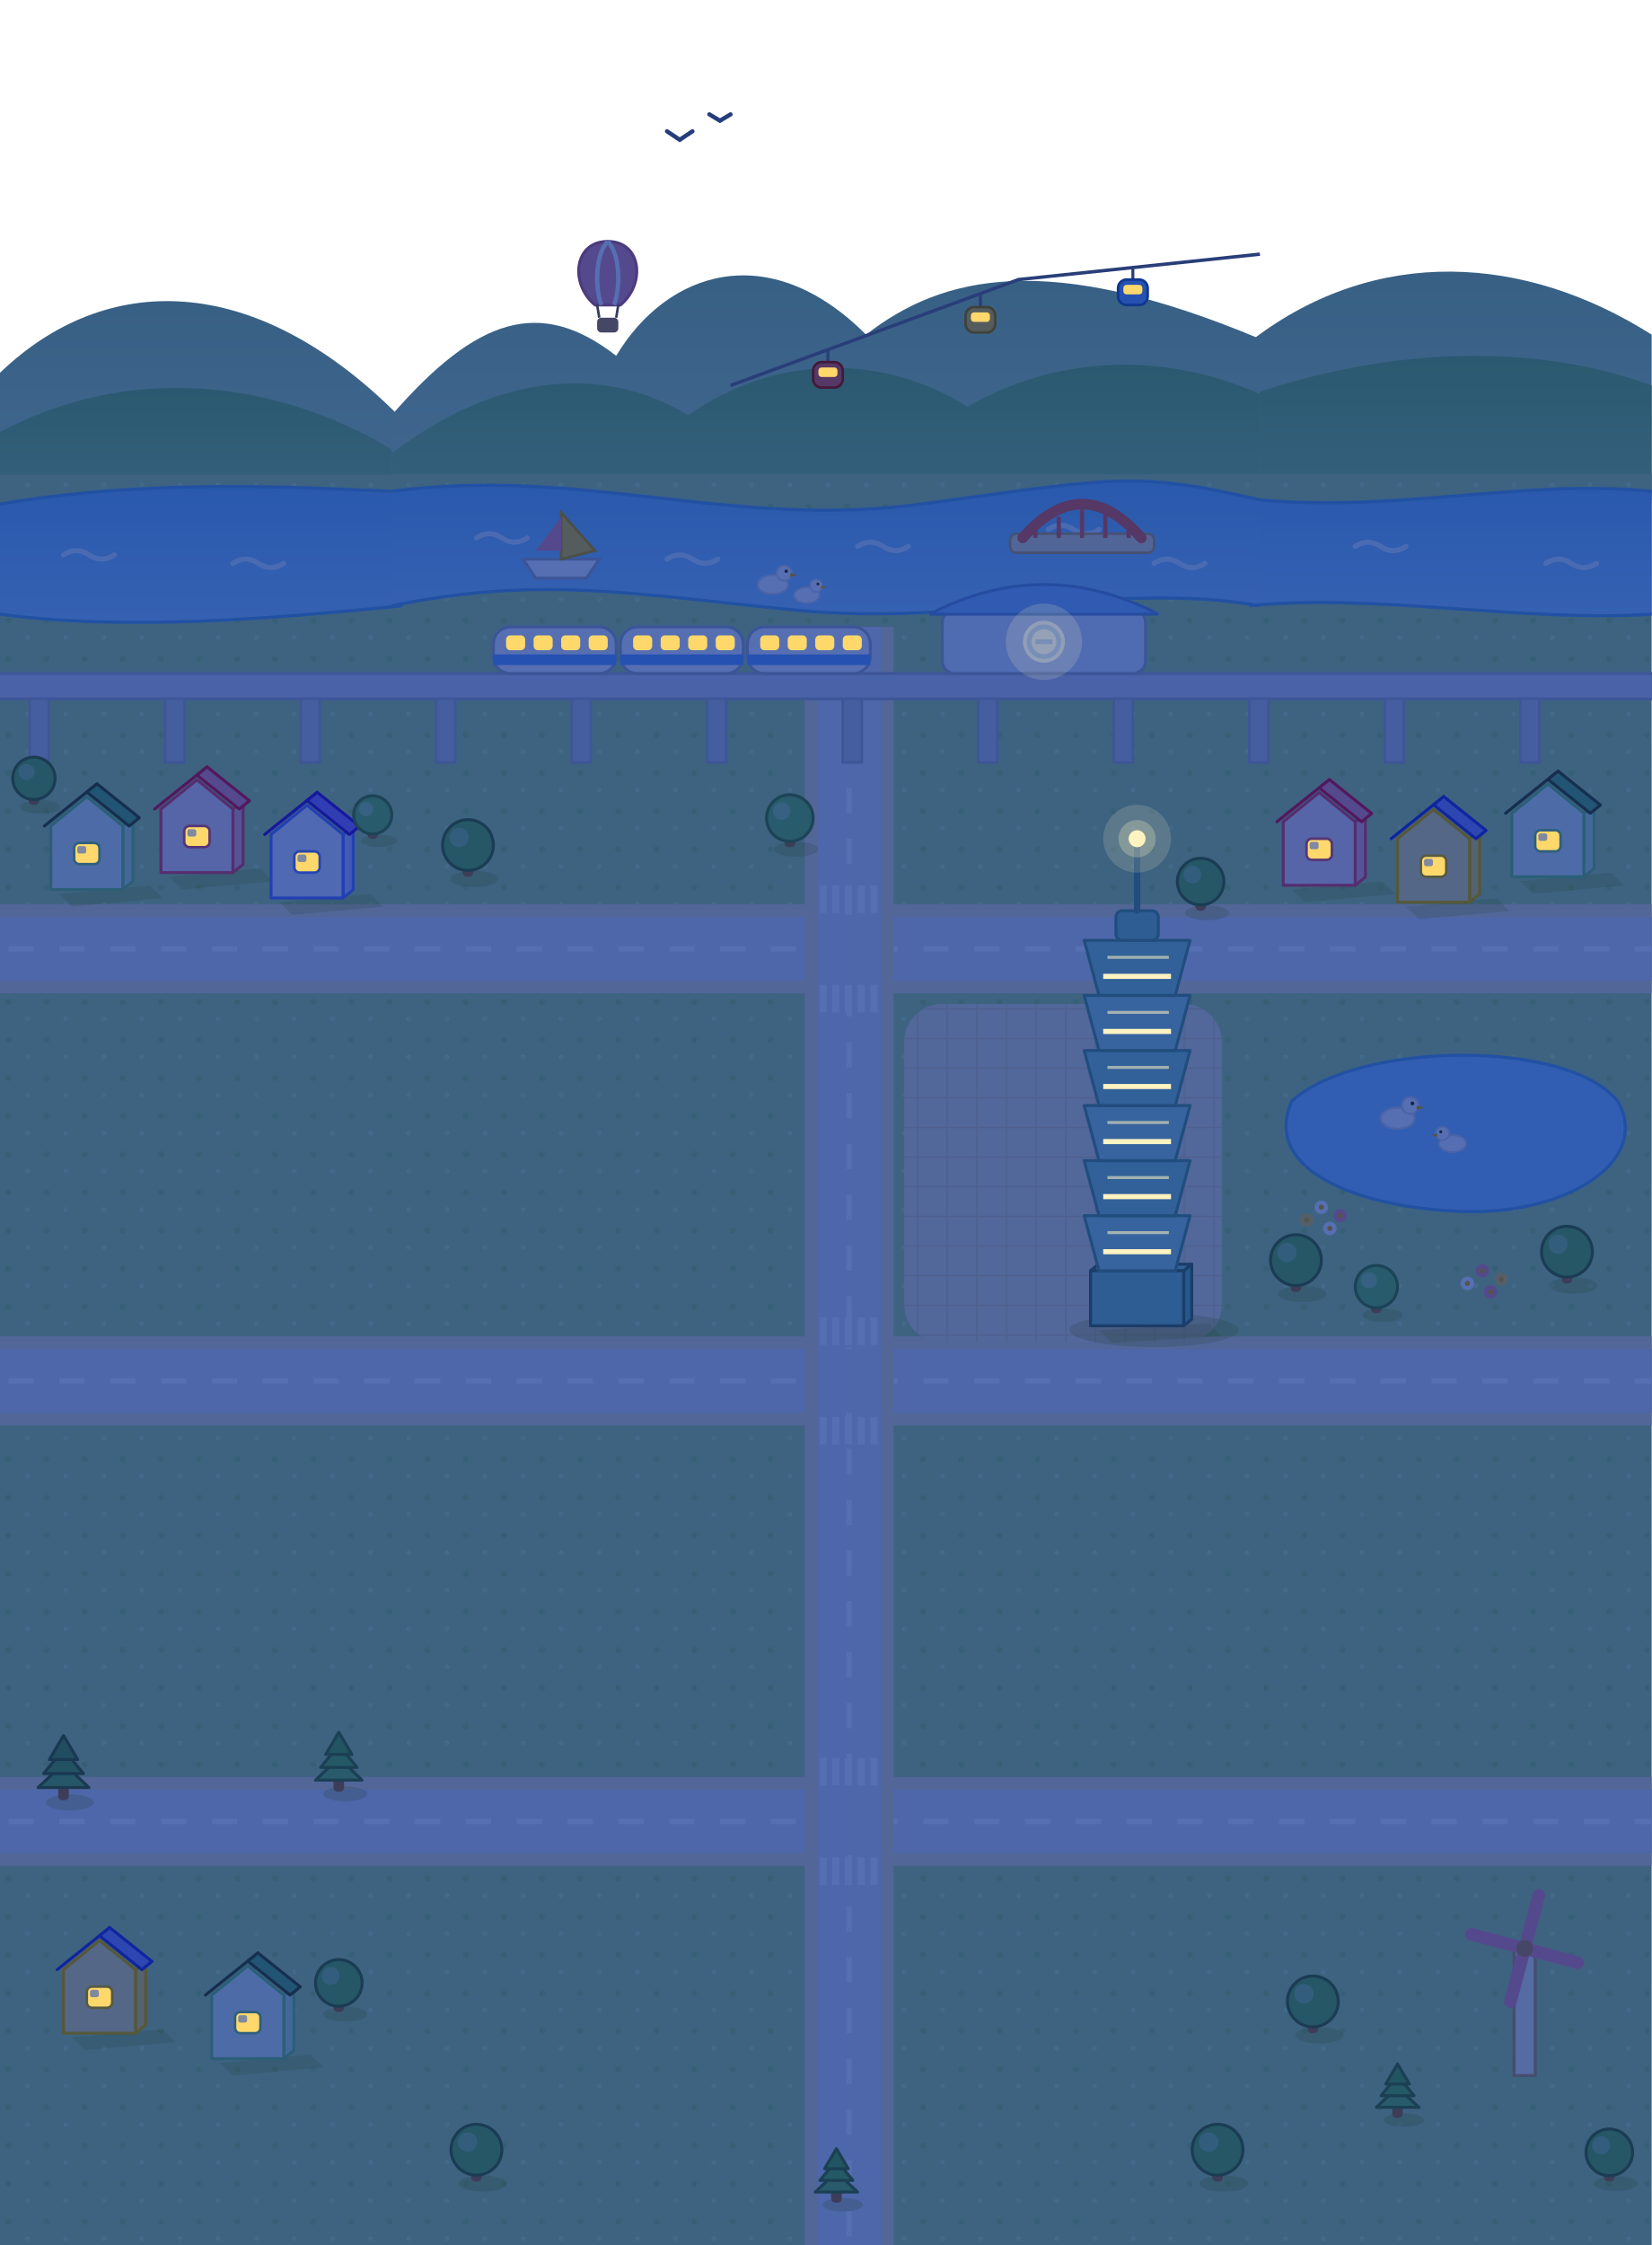
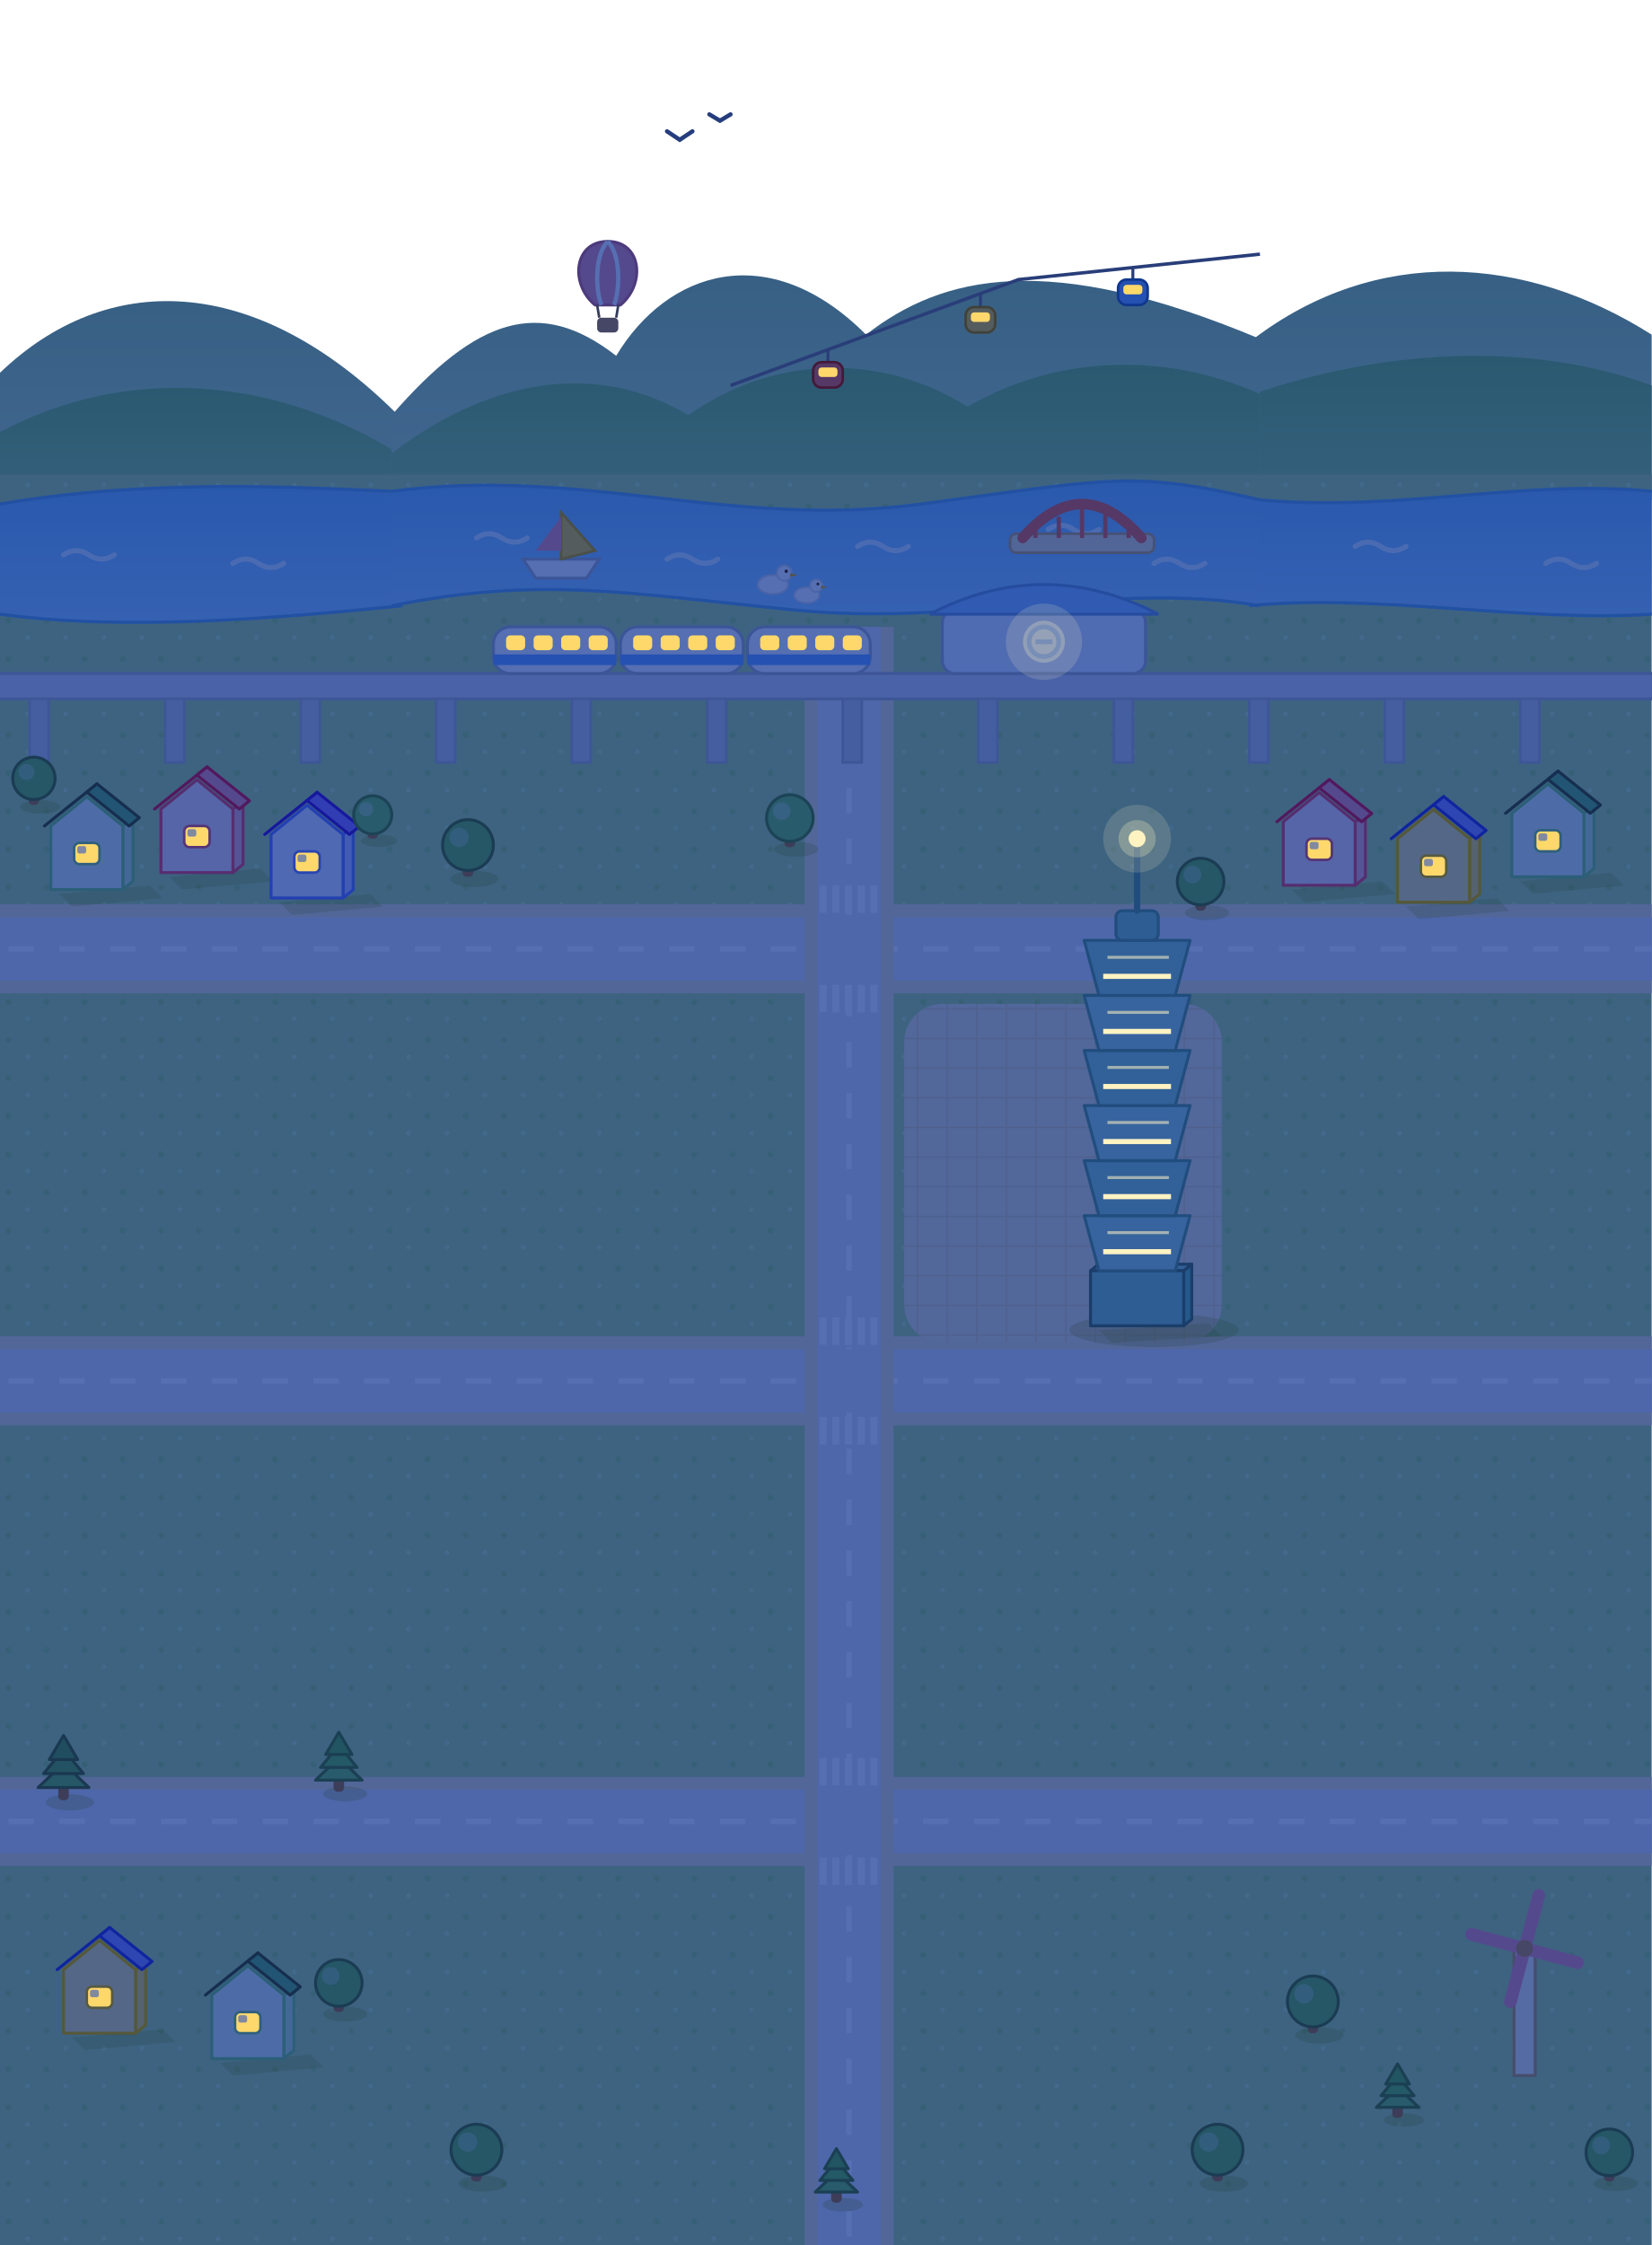
<svg xmlns="http://www.w3.org/2000/svg" width="780" height="1060" viewBox="0 0 780 1060">
  <defs>
    <linearGradient id="mtB" x1="0" y1="0" x2="0" y2="1">
      <stop offset="0" stop-color="#376084" />
      <stop offset="1" stop-color="#416690" />
    </linearGradient>
    <linearGradient id="mtF" x1="0" y1="0" x2="0" y2="1">
      <stop offset="0" stop-color="#2A5970" />
      <stop offset="1" stop-color="#36607D" />
    </linearGradient>
    <linearGradient id="river" x1="0" y1="0" x2="0" y2="1">
      <stop offset="0" stop-color="#2959AD" />
      <stop offset="1" stop-color="#3661B2" />
    </linearGradient>
    <pattern id="grassdots" width="18" height="18" patternUnits="userSpaceOnUse">
      <circle cx="4" cy="5" r="1.4" fill="#365F75" />
      <circle cx="13" cy="13" r="1.2" fill="#416788" />
    </pattern>
    <pattern id="tiles" width="14" height="14" patternUnits="userSpaceOnUse">
      <rect width="14" height="14" fill="#52679A" />
      <path d="M0 0H14M0 0V14" stroke="#4F608D" stroke-width="1.2" />
    </pattern>
  </defs>
  <path d="M0 176 C 50 128, 120 128, 188 196 L188 232 L0 232 Z" fill="url(#mtB)" />
  <path d="M592 160 C 650 116, 720 120, 780 158 L780 232 L592 232 Z" fill="url(#mtB)" />
  <path d="M0 204 C 60 172, 130 178, 188 214 L188 236 L0 236 Z" fill="url(#mtF)" />
  <path d="M592 186 C 650 166, 720 160, 780 182 L780 236 L592 236 Z" fill="url(#mtF)" />
  <g transform="translate(195 0)">
    <path d="M-10 196 C 30 150, 60 140, 96 168 C 120 128, 168 112, 214 158 C 250 130, 300 118, 400 160 L400 230 L-10 230 Z" fill="url(#mtB)" />
    <path d="M-10 214 C 40 176, 90 172, 130 196 C 170 168, 220 166, 262 192 C 300 170, 350 164, 400 186 L400 236 L-10 236 Z" fill="url(#mtF)" />
    <path d="M150 182 L 286 132 L 400 120" stroke="#293E79" stroke-width="1.6" fill="none" />
    <path d="M196 165 v6" stroke="#293E79" stroke-width="1.4" />
    <rect x="189" y="171" width="14" height="12" rx="4" fill="#553865" stroke="#44193A" stroke-width="1.2" />
    <rect x="191.5" y="173.5" width="9" height="4.5" rx="1.5" fill="#FFD86B" />
    <path d="M268 139 v6" stroke="#293E79" stroke-width="1.4" />
    <rect x="261" y="145" width="14" height="12" rx="4" fill="#555C5D" stroke="#40423A" stroke-width="1.2" />
    <rect x="263.5" y="147.5" width="9" height="4.5" rx="1.5" fill="#FFD86B" />
    <path d="M340 126 v6" stroke="#293E79" stroke-width="1.4" />
    <rect x="333" y="132" width="14" height="12" rx="4" fill="#2551B2" stroke="#10378E" stroke-width="1.2" />
    <rect x="335.5" y="134.5" width="9" height="4.5" rx="1.5" fill="#FFD86B" />
    <path d="M120 62 l6 4 6-4 M140 54 l5 3 5-3" stroke="#253D7C" stroke-width="2" fill="none" stroke-linecap="round" />
    <g transform="translate(92 140)">
      <path d="M0 -26 C 16 -26, 18 -6, 6 4 L -6 4 C -18 -6, -16 -26, 0 -26 Z" fill="#55498D" stroke="#4C3B7C" stroke-width="1.4" />
      <path d="M0 -26 C 6 -20, 6 -4, 3 4 M0 -26 C -6 -20, -6 -4, -3 4" stroke="#556FB2" stroke-width="2" fill="none" />
      <path d="M-5 4 L-4 10 M5 4 L4 10" stroke="#353C5D" stroke-width="1.2" />
      <rect x="-5" y="10" width="10" height="7" rx="2" fill="#464766" />
    </g>
  </g>
  <rect x="0" y="224" width="780" height="836" fill="#3D6381" />
  <rect x="0" y="224" width="780" height="836" fill="url(#grassdots)" />
  <path d="M0 238 C 70 226, 140 230, 190 233 L190 286 C 130 292, 60 298, 0 290 Z" fill="url(#river)" />
  <path d="M590 236 C 660 242, 720 226, 780 232 L780 290 C 720 294, 650 280, 590 286 Z" fill="url(#river)" />
  <g transform="translate(195 0)">
    <path d="M-10 232 C 80 220, 150 250, 240 238 S 340 222, 400 236 L400 286 C 330 274, 260 296, 180 288 S 60 272, -10 286 Z" fill="url(#river)" />
  </g>
  <path d="M0 238 C 70 226, 140 230, 185 232" stroke="#2251A3" stroke-width="1.5" fill="none" />
  <path d="M595 236 C 660 242, 720 226, 780 232" stroke="#2251A3" stroke-width="1.5" fill="none" />
  <g transform="translate(195 0)">
    <path d="M-10 232 C 80 220, 150 250, 240 238 S 340 222, 400 236" stroke="#2251A3" stroke-width="1.5" fill="none" />
    <path d="M400 286 C 330 274, 260 296, 180 288 S 60 272, -10 286" stroke="#2251A3" stroke-width="1.5" fill="none" />
  </g>
  <path d="M0 290 C 60 298, 130 292, 190 286" stroke="#2251A3" stroke-width="1.5" fill="none" />
  <path d="M590 286 C 650 280, 720 294, 780 290" stroke="#2251A3" stroke-width="1.5" fill="none" />
  <path d="M30 262 q6 -4 12 0 t12 0" stroke="#4A6BB2" stroke-width="2.4" fill="none" stroke-linecap="round" />
  <path d="M110 266 q6 -4 12 0 t12 0" stroke="#4A6BB2" stroke-width="2.4" fill="none" stroke-linecap="round" />
  <path d="M640 258 q6 -4 12 0 t12 0" stroke="#4A6BB2" stroke-width="2.4" fill="none" stroke-linecap="round" />
  <path d="M730 266 q6 -4 12 0 t12 0" stroke="#4A6BB2" stroke-width="2.4" fill="none" stroke-linecap="round" />
  <g transform="translate(195 0)">
    <path d="M30 254 q6 -4 12 0 t12 0" stroke="#4A6BB2" stroke-width="2.4" fill="none" stroke-linecap="round" />
    <path d="M120 264 q6 -4 12 0 t12 0" stroke="#4A6BB2" stroke-width="2.4" fill="none" stroke-linecap="round" />
    <path d="M210 258 q6 -4 12 0 t12 0" stroke="#4A6BB2" stroke-width="2.4" fill="none" stroke-linecap="round" />
    <path d="M300 250 q6 -4 12 0 t12 0" stroke="#4A6BB2" stroke-width="2.4" fill="none" stroke-linecap="round" />
    <path d="M350 266 q6 -4 12 0 t12 0" stroke="#4A6BB2" stroke-width="2.4" fill="none" stroke-linecap="round" />
    <g transform="translate(286 230)">
      <rect x="-4" y="22" width="68" height="9" rx="3" fill="#526597" stroke="#465174" stroke-width="1.2" />
      <path d="M2 24 Q30 -8 58 24" stroke="#553865" stroke-width="5" fill="none" stroke-linecap="round" />
      <path d="M8 24 V18" stroke="#553865" stroke-width="2" />
      <path d="M19 24 V14" stroke="#553865" stroke-width="2" />
      <path d="M30 24 V8" stroke="#553865" stroke-width="2" />
      <path d="M41 24 V8" stroke="#553865" stroke-width="2" />
      <path d="M52 24 V18" stroke="#553865" stroke-width="2" />
    </g>
    <g transform="translate(70 270)">
      <path d="M-18 -6 h36 l-6 9 h-24 z" fill="#556FB2" stroke="#3B5598" stroke-width="1.4" />
      <path d="M0 -6 V-28 L 16 -10 Z" fill="#555C5D" stroke="#4B4F47" stroke-width="1.2" />
      <path d="M0 -26 L-12 -10 H0" fill="#55498D" />
    </g>
    <g transform="translate(170 276) scale(0.9 0.9)">
      <ellipse cx="0" cy="0" rx="8" ry="5" fill="#556FB2" stroke="#4A63A7" stroke-width="1" />
      <circle cx="6" cy="-6" r="4" fill="#556FB2" stroke="#4A63A7" stroke-width="1" />
      <path d="M9 -6 l4 1 -4 1 z" fill="#555449" />
      <circle cx="7" cy="-7" r="0.9" fill="#1B2348" />
    </g>
    <g transform="translate(186 281) scale(0.75 0.75)">
      <ellipse cx="0" cy="0" rx="8" ry="5" fill="#556FB2" stroke="#4A63A7" stroke-width="1" />
      <circle cx="6" cy="-6" r="4" fill="#556FB2" stroke="#4A63A7" stroke-width="1" />
      <path d="M9 -6 l4 1 -4 1 z" fill="#555449" />
      <circle cx="7" cy="-7" r="0.9" fill="#1B2348" />
    </g>
  </g>
  <rect x="0" y="427.0" width="780" height="42" fill="#526698" />
  <rect x="0" y="433.0" width="780" height="30" fill="#4D67AA" />
  <path d="M4 448 H16 M28 448 H40 M52 448 H64 M76 448 H88 M100 448 H112 M124 448 H136 M148 448 H160 M172 448 H184 M196 448 H208 M220 448 H232 M244 448 H256 M268 448 H280 M292 448 H304 M316 448 H328 M340 448 H352 M364 448 H376 M388 448 H400 M412 448 H424 M436 448 H448 M460 448 H472 M484 448 H496 M508 448 H520 M532 448 H544 M556 448 H568 M580 448 H592 M604 448 H616 M628 448 H640 M652 448 H664 M676 448 H688 M700 448 H712 M724 448 H736 M748 448 H760 M772 448 H780" stroke="#556FB2" stroke-width="2.6" fill="none" />
  <rect x="0" y="631.0" width="780" height="42" fill="#526698" />
  <rect x="0" y="637.0" width="780" height="30" fill="#4D67AA" />
  <path d="M4 652 H16 M28 652 H40 M52 652 H64 M76 652 H88 M100 652 H112 M124 652 H136 M148 652 H160 M172 652 H184 M196 652 H208 M220 652 H232 M244 652 H256 M268 652 H280 M292 652 H304 M316 652 H328 M340 652 H352 M364 652 H376 M388 652 H400 M412 652 H424 M436 652 H448 M460 652 H472 M484 652 H496 M508 652 H520 M532 652 H544 M556 652 H568 M580 652 H592 M604 652 H616 M628 652 H640 M652 652 H664 M676 652 H688 M700 652 H712 M724 652 H736 M748 652 H760 M772 652 H780" stroke="#556FB2" stroke-width="2.6" fill="none" />
  <rect x="0" y="839.0" width="780" height="42" fill="#526698" />
  <rect x="0" y="845.0" width="780" height="30" fill="#4D67AA" />
  <path d="M4 860 H16 M28 860 H40 M52 860 H64 M76 860 H88 M100 860 H112 M124 860 H136 M148 860 H160 M172 860 H184 M196 860 H208 M220 860 H232 M244 860 H256 M268 860 H280 M292 860 H304 M316 860 H328 M340 860 H352 M364 860 H376 M388 860 H400 M412 860 H424 M436 860 H448 M460 860 H472 M484 860 H496 M508 860 H520 M532 860 H544 M556 860 H568 M580 860 H592 M604 860 H616 M628 860 H640 M652 860 H664 M676 860 H688 M700 860 H712 M724 860 H736 M748 860 H760 M772 860 H780" stroke="#556FB2" stroke-width="2.6" fill="none" />
  <rect x="380" y="296" width="42" height="764" fill="#526698" />
  <rect x="386" y="296" width="30" height="764" fill="#4D67AA" />
  <path d="M401 300 V312 M401 324 V336 M401 348 V360 M401 372 V384 M401 396 V408 M401 420 V432 M401 444 V456 M401 468 V480 M401 492 V504 M401 516 V528 M401 540 V552 M401 564 V576 M401 588 V600 M401 612 V624 M401 636 V648 M401 660 V672 M401 684 V696 M401 708 V720 M401 732 V744 M401 756 V768 M401 780 V792 M401 804 V816 M401 828 V840 M401 852 V864 M401 876 V888 M401 900 V912 M401 924 V936 M401 948 V960 M401 972 V984 M401 996 V1008 M401 1020 V1032 M401 1044 V1056" stroke="#556FB2" stroke-width="2.6" fill="none" />
  <g transform="translate(195 0)">
    <rect x="191" y="433" width="30" height="30" fill="#4D67AA" />
    <rect x="192" y="418" width="3.4" height="13" fill="#556FB2" />
    <rect x="192" y="465" width="3.4" height="13" fill="#556FB2" />
    <rect x="198" y="418" width="3.4" height="13" fill="#556FB2" />
    <rect x="198" y="465" width="3.4" height="13" fill="#556FB2" />
    <rect x="204" y="418" width="3.4" height="13" fill="#556FB2" />
    <rect x="204" y="465" width="3.4" height="13" fill="#556FB2" />
    <rect x="210" y="418" width="3.4" height="13" fill="#556FB2" />
    <rect x="210" y="465" width="3.4" height="13" fill="#556FB2" />
    <rect x="216" y="418" width="3.4" height="13" fill="#556FB2" />
    <rect x="216" y="465" width="3.4" height="13" fill="#556FB2" />
    <rect x="191" y="637" width="30" height="30" fill="#4D67AA" />
    <rect x="192" y="622" width="3.4" height="13" fill="#556FB2" />
    <rect x="192" y="669" width="3.4" height="13" fill="#556FB2" />
    <rect x="198" y="622" width="3.4" height="13" fill="#556FB2" />
    <rect x="198" y="669" width="3.4" height="13" fill="#556FB2" />
    <rect x="204" y="622" width="3.4" height="13" fill="#556FB2" />
    <rect x="204" y="669" width="3.4" height="13" fill="#556FB2" />
    <rect x="210" y="622" width="3.4" height="13" fill="#556FB2" />
    <rect x="210" y="669" width="3.4" height="13" fill="#556FB2" />
    <rect x="216" y="622" width="3.4" height="13" fill="#556FB2" />
    <rect x="216" y="669" width="3.4" height="13" fill="#556FB2" />
    <rect x="191" y="845" width="30" height="30" fill="#4D67AA" />
    <rect x="192" y="830" width="3.4" height="13" fill="#556FB2" />
    <rect x="192" y="877" width="3.4" height="13" fill="#556FB2" />
    <rect x="198" y="830" width="3.4" height="13" fill="#556FB2" />
    <rect x="198" y="877" width="3.4" height="13" fill="#556FB2" />
    <rect x="204" y="830" width="3.4" height="13" fill="#556FB2" />
    <rect x="204" y="877" width="3.4" height="13" fill="#556FB2" />
    <rect x="210" y="830" width="3.4" height="13" fill="#556FB2" />
    <rect x="210" y="877" width="3.4" height="13" fill="#556FB2" />
    <rect x="216" y="830" width="3.4" height="13" fill="#556FB2" />
    <rect x="216" y="877" width="3.4" height="13" fill="#556FB2" />
    <rect x="232" y="474" width="150" height="160" rx="18" fill="url(#tiles)" />
  </g>
  <rect x="-10" y="318" width="800" height="12" rx="3" fill="#4A63A8" stroke="#3E5697" stroke-width="1.4" />
  <rect x="14" y="330" width="9" height="30" fill="#445EA0" stroke="#3E5697" stroke-width="1.2" />
  <rect x="78" y="330" width="9" height="30" fill="#445EA0" stroke="#3E5697" stroke-width="1.2" />
  <rect x="142" y="330" width="9" height="30" fill="#445EA0" stroke="#3E5697" stroke-width="1.2" />
  <rect x="206" y="330" width="9" height="30" fill="#445EA0" stroke="#3E5697" stroke-width="1.2" />
  <rect x="270" y="330" width="9" height="30" fill="#445EA0" stroke="#3E5697" stroke-width="1.2" />
  <rect x="334" y="330" width="9" height="30" fill="#445EA0" stroke="#3E5697" stroke-width="1.2" />
  <rect x="398" y="330" width="9" height="30" fill="#445EA0" stroke="#3E5697" stroke-width="1.2" />
  <rect x="462" y="330" width="9" height="30" fill="#445EA0" stroke="#3E5697" stroke-width="1.2" />
  <rect x="526" y="330" width="9" height="30" fill="#445EA0" stroke="#3E5697" stroke-width="1.2" />
  <rect x="590" y="330" width="9" height="30" fill="#445EA0" stroke="#3E5697" stroke-width="1.2" />
  <rect x="654" y="330" width="9" height="30" fill="#445EA0" stroke="#3E5697" stroke-width="1.2" />
  <rect x="718" y="330" width="9" height="30" fill="#445EA0" stroke="#3E5697" stroke-width="1.2" />
  <g transform="translate(195 0)">
    <rect x="38" y="296" width="58" height="22" rx="8" fill="#556FB2" stroke="#3B5598" stroke-width="1.4" />
    <rect x="38" y="309" width="58" height="5" fill="#2551B2" />
    <rect x="44" y="300" width="9" height="7" rx="2" fill="#FFD86B" />
    <rect x="57" y="300" width="9" height="7" rx="2" fill="#FFD86B" />
    <rect x="70" y="300" width="9" height="7" rx="2" fill="#FFD86B" />
    <rect x="83" y="300" width="9" height="7" rx="2" fill="#FFD86B" />
    <rect x="98" y="296" width="58" height="22" rx="8" fill="#556FB2" stroke="#3B5598" stroke-width="1.4" />
    <rect x="98" y="309" width="58" height="5" fill="#2551B2" />
    <rect x="104" y="300" width="9" height="7" rx="2" fill="#FFD86B" />
    <rect x="117" y="300" width="9" height="7" rx="2" fill="#FFD86B" />
    <rect x="130" y="300" width="9" height="7" rx="2" fill="#FFD86B" />
    <rect x="143" y="300" width="9" height="7" rx="2" fill="#FFD86B" />
    <rect x="158" y="296" width="58" height="22" rx="8" fill="#556FB2" stroke="#3B5598" stroke-width="1.4" />
    <rect x="158" y="309" width="58" height="5" fill="#2551B2" />
    <rect x="164" y="300" width="9" height="7" rx="2" fill="#FFD86B" />
    <rect x="177" y="300" width="9" height="7" rx="2" fill="#FFD86B" />
    <rect x="190" y="300" width="9" height="7" rx="2" fill="#FFD86B" />
    <rect x="203" y="300" width="9" height="7" rx="2" fill="#FFD86B" />
    <rect x="250" y="288" width="96" height="30" rx="6" fill="#4F6BB2" stroke="#3B5598" stroke-width="1.4" />
    <path d="M244 290 Q298 262 352 290 Z" fill="#315BB2" stroke="#254C9F" stroke-width="1.4" />
    <circle cx="298" cy="303" r="7" fill="#556FB2" stroke="#2551B2" stroke-width="2.2" />
    <path d="M294 303 h8" stroke="#2551B2" stroke-width="2.2" />
  </g>
  <g transform="translate(195 0)">
    <ellipse cx="29" cy="415" rx="11.4" ry="3.84" fill="rgba(30,60,40,.18)" />
    <rect x="23.5" y="403.2" width="5" height="10.8" rx="2" fill="#3D3D59" />
    <circle cx="26" cy="399.0" r="12" fill="#255767" stroke="#1B3C53" stroke-width="1.4" />
    <circle cx="21.8" cy="395.4" r="4.56" fill="#335D7D" />
    <ellipse cx="181" cy="401" rx="10.45" ry="3.52" fill="rgba(30,60,40,.18)" />
    <rect x="175.5" y="390.1" width="5" height="9.9" rx="2" fill="#3D3D59" />
    <circle cx="178" cy="386.25" r="11" fill="#285B6C" stroke="#1C4356" stroke-width="1.4" />
    <circle cx="174.15" cy="382.95" r="4.18" fill="#366182" />
    <ellipse cx="375" cy="431" rx="10.45" ry="3.52" fill="rgba(30,60,40,.18)" />
    <rect x="369.5" y="420.1" width="5" height="9.9" rx="2" fill="#3D3D59" />
    <circle cx="372" cy="416.25" r="11" fill="#255767" stroke="#1B3C53" stroke-width="1.4" />
    <circle cx="368.15" cy="412.95" r="4.18" fill="#335D7D" />
    <g transform="translate(320 626) scale(1.0) translate(-320 -626)">
      <ellipse cx="350" cy="628" rx="40" ry="8" fill="rgba(30,60,40,.18)" />
      <polygon points="324.0,628.0 375.8,624.9 381.8,630.9 330.0,634.0" fill="rgba(30,60,40,.16)" />
      <polygon points="364.0,626.0 367.8,622.9 367.8,596.9 364.0,600.0" fill="#23598B" stroke="#1B3D69" stroke-width="1.4" stroke-linejoin="round" />
      <polygon points="320.0,600.0 364.0,600.0 367.8,596.9 323.8,596.9" fill="#336098" stroke="#1B3D69" stroke-width="1.4" stroke-linejoin="round" />
      <polygon points="320.0,626.0 364.0,626.0 364.0,600.0 320.0,600.0" fill="#2D5D93" stroke="#1B3D69" stroke-width="1.4" stroke-linejoin="round" />
      <polygon points="324.0,600.0 360.0,600.0 367.0,574.0 317.0,574.0" fill="#37649E" stroke="#214D7E" stroke-width="1.4" stroke-linejoin="round" />
      <path d="M326 591 H358" stroke="#556FB2" stroke-width="2.4" opacity=".85" />
      <polygon points="324.0,574.0 360.0,574.0 367.0,548.0 317.0,548.0" fill="#316198" stroke="#214D7E" stroke-width="1.4" stroke-linejoin="round" />
      <path d="M326 565 H358" stroke="#556FB2" stroke-width="2.4" opacity=".85" />
      <polygon points="324.0,548.0 360.0,548.0 367.0,522.0 317.0,522.0" fill="#37649E" stroke="#214D7E" stroke-width="1.4" stroke-linejoin="round" />
      <path d="M326 539 H358" stroke="#556FB2" stroke-width="2.4" opacity=".85" />
      <polygon points="324.0,522.0 360.0,522.0 367.0,496.0 317.0,496.0" fill="#316198" stroke="#214D7E" stroke-width="1.4" stroke-linejoin="round" />
      <path d="M326 513 H358" stroke="#556FB2" stroke-width="2.4" opacity=".85" />
      <polygon points="324.0,496.0 360.0,496.0 367.0,470.0 317.0,470.0" fill="#37649E" stroke="#214D7E" stroke-width="1.4" stroke-linejoin="round" />
      <path d="M326 487 H358" stroke="#556FB2" stroke-width="2.4" opacity=".85" />
      <polygon points="324.0,470.0 360.0,470.0 367.0,444.0 317.0,444.0" fill="#316198" stroke="#214D7E" stroke-width="1.4" stroke-linejoin="round" />
      <path d="M326 461 H358" stroke="#556FB2" stroke-width="2.4" opacity=".85" />
      <rect x="332" y="430" width="20" height="14" rx="3" fill="#2D5D93" stroke="#214D7E" stroke-width="1.4" />
      <path d="M342 430 V398" stroke="#214D7E" stroke-width="3" stroke-linecap="round" />
      <circle cx="342" cy="396" r="4" fill="#555F58" />
    </g>
    <path d="M326 591 H358" stroke="#FFF3C2" stroke-width="2.4" />
    <path d="M328 582 H357" stroke="#FFF3C2" stroke-width="1.4" opacity=".55" />
    <path d="M326 565 H358" stroke="#FFF3C2" stroke-width="2.4" />
    <path d="M328 556 H357" stroke="#FFF3C2" stroke-width="1.4" opacity=".55" />
    <path d="M326 539 H358" stroke="#FFF3C2" stroke-width="2.4" />
    <path d="M328 530 H357" stroke="#FFF3C2" stroke-width="1.4" opacity=".55" />
    <path d="M326 513 H358" stroke="#FFF3C2" stroke-width="2.4" />
    <path d="M328 504 H357" stroke="#FFF3C2" stroke-width="1.4" opacity=".55" />
    <path d="M326 487 H358" stroke="#FFF3C2" stroke-width="2.4" />
    <path d="M328 478 H357" stroke="#FFF3C2" stroke-width="1.4" opacity=".55" />
    <path d="M326 461 H358" stroke="#FFF3C2" stroke-width="2.4" />
    <path d="M328 452 H357" stroke="#FFF3C2" stroke-width="1.4" opacity=".55" />
    <circle cx="342" cy="396" r="16" fill="#FFF3C2" opacity=".16" />
    <circle cx="342" cy="396" r="8.8" fill="#FFF3C2" opacity=".26" />
    <circle cx="342" cy="396" r="4" fill="#FFF3C2" />
    <circle cx="298" cy="303" r="18" fill="#FFF3C2" opacity=".16" />
    <circle cx="298" cy="303" r="9.9" fill="#FFF3C2" opacity=".26" />
    <ellipse cx="33" cy="1031" rx="11.4" ry="3.84" fill="rgba(30,60,40,.18)" />
    <rect x="27.5" y="1019.2" width="5" height="10.8" rx="2" fill="#3D3D59" />
    <circle cx="30" cy="1015.0" r="12" fill="#255767" stroke="#1B3C53" stroke-width="1.4" />
    <circle cx="25.8" cy="1011.4" r="4.56" fill="#335D7D" />
    <ellipse cx="203" cy="1041" rx="9.5" ry="3.2" fill="rgba(30,60,40,.18)" />
    <rect x="197.5" y="1034.0" width="5" height="6.0" rx="2" fill="#3D3D59" />
    <polygon points="190.0,1035.0 210.0,1035.0 200.0,1025.5" fill="#285B6C" stroke="#1B3F53" stroke-width="1.4" stroke-linejoin="round" />
    <polygon points="192.2,1029.5 207.8,1029.5 200.0,1020.0" fill="#245966" stroke="#1B3F53" stroke-width="1.4" stroke-linejoin="round" />
    <polygon points="194.4,1024.0 205.6,1024.0 200.0,1014.5" fill="#215561" stroke="#1B3F53" stroke-width="1.4" stroke-linejoin="round" />
    <ellipse cx="383" cy="1031" rx="11.4" ry="3.84" fill="rgba(30,60,40,.18)" />
    <rect x="377.5" y="1019.2" width="5" height="10.8" rx="2" fill="#3D3D59" />
    <circle cx="380" cy="1015.0" r="12" fill="#255767" stroke="#1B3C53" stroke-width="1.4" />
    <circle cx="375.8" cy="1011.4" r="4.56" fill="#335D7D" />
  </g>
  <polygon points="28.0,422.0 70.8,418.1 76.8,424.1 34.0,428.0" fill="rgba(30,60,40,.16)" />
  <polygon points="58.0,420.0 62.8,416.1 62.8,386.1 58.0,390.0" fill="#436898" stroke="#2C5E78" stroke-width="1.4" stroke-linejoin="round" />
  <polygon points="21.0,390.0 41.0,374.0 45.8,370.1 25.8,386.1" fill="#1D4665" stroke="#162E4F" stroke-width="1.4" stroke-linejoin="round" />
  <polygon points="41.0,374.0 61.0,390.0 65.8,386.1 45.8,370.1" fill="#215573" stroke="#162E4F" stroke-width="1.4" stroke-linejoin="round" />
  <polygon points="24.0,420.0 58.0,420.0 58.0,390.0 41.0,376.2 24.0,390.0" fill="#4D6CA7" stroke="#2C5E78" stroke-width="1.4" stroke-linejoin="round" />
  <rect x="35.0" y="398" width="12" height="10" rx="2.5" fill="#FFD86B" stroke="#30607D" stroke-width="1.2" />
  <rect x="36.5" y="399.5" width="4.2" height="3.5" rx="1" fill="#556FB2" opacity=".75" />
  <polygon points="80.0,414.0 122.8,410.1 128.8,416.1 86.0,420.0" fill="rgba(30,60,40,.16)" />
  <polygon points="110.0,412.0 114.8,408.1 114.8,378.1 110.0,382.0" fill="#555496" stroke="#552E6F" stroke-width="1.4" stroke-linejoin="round" />
  <polygon points="73.0,382.0 93.0,366.0 97.8,362.1 77.8,378.1" fill="#553479" stroke="#52185D" stroke-width="1.4" stroke-linejoin="round" />
  <polygon points="93.0,366.0 113.0,382.0 117.8,378.1 97.8,362.1" fill="#55498D" stroke="#52185D" stroke-width="1.4" stroke-linejoin="round" />
  <polygon points="76.0,412.0 110.0,412.0 110.0,382.0 93.0,368.2 76.0,382.0" fill="#5565A8" stroke="#552E6F" stroke-width="1.4" stroke-linejoin="round" />
  <rect x="87.0" y="390" width="12" height="10" rx="2.5" fill="#FFD86B" stroke="#553576" stroke-width="1.2" />
  <rect x="88.5" y="391.5" width="4.2" height="3.5" rx="1" fill="#556FB2" opacity=".75" />
  <polygon points="132.0,426.0 174.8,422.1 180.8,428.1 138.0,432.0" fill="rgba(30,60,40,.16)" />
  <polygon points="162.0,424.0 166.8,420.1 166.8,390.1 162.0,394.0" fill="#415CB2" stroke="#2340B2" stroke-width="1.4" stroke-linejoin="round" />
  <polygon points="125.0,394.0 145.0,378.0 149.8,374.1 129.8,390.1" fill="#2328B2" stroke="#16189D" stroke-width="1.4" stroke-linejoin="round" />
  <polygon points="145.0,378.0 165.0,394.0 169.8,390.1 149.8,374.1" fill="#313DB2" stroke="#16189D" stroke-width="1.4" stroke-linejoin="round" />
  <polygon points="128.0,424.0 162.0,424.0 162.0,394.0 145.0,380.2 128.0,394.0" fill="#4F69B2" stroke="#2340B2" stroke-width="1.4" stroke-linejoin="round" />
  <rect x="139.0" y="402" width="12" height="10" rx="2.5" fill="#FFD86B" stroke="#2845B2" stroke-width="1.2" />
  <rect x="140.5" y="403.5" width="4.2" height="3.5" rx="1" fill="#556FB2" opacity=".75" />
  <ellipse cx="19" cy="381" rx="9.5" ry="3.2" fill="rgba(30,60,40,.18)" />
  <rect x="13.5" y="371.0" width="5" height="9.0" rx="2" fill="#3D3D59" />
  <circle cx="16" cy="367.5" r="10" fill="#255767" stroke="#1B3C53" stroke-width="1.4" />
  <circle cx="12.5" cy="364.5" r="3.8" fill="#335D7D" />
  <ellipse cx="179" cy="397" rx="8.55" ry="2.88" fill="rgba(30,60,40,.18)" />
  <rect x="173.5" y="387.9" width="5" height="8.1" rx="2" fill="#3D3D59" />
  <circle cx="176" cy="384.75" r="9" fill="#285B6C" stroke="#1C4356" stroke-width="1.4" />
  <circle cx="172.85" cy="382.05" r="3.42" fill="#366182" />
  <ellipse cx="33" cy="851" rx="11.4" ry="3.84" fill="rgba(30,60,40,.18)" />
  <rect x="27.5" y="842.8" width="5" height="7.2" rx="2" fill="#3D3D59" />
  <polygon points="18.0,844.0 42.0,844.0 30.0,832.6" fill="#255767" stroke="#1A3851" stroke-width="1.4" stroke-linejoin="round" />
  <polygon points="20.6,837.4 39.4,837.4 30.0,826.0" fill="#235263" stroke="#1A3851" stroke-width="1.4" stroke-linejoin="round" />
  <polygon points="23.3,830.8 36.7,830.8 30.0,819.4" fill="#214D60" stroke="#1A3851" stroke-width="1.4" stroke-linejoin="round" />
  <ellipse cx="163" cy="847" rx="10.45" ry="3.52" fill="rgba(30,60,40,.18)" />
  <rect x="157.5" y="839.4" width="5" height="6.6" rx="2" fill="#3D3D59" />
  <polygon points="149.0,840.5 171.0,840.5 160.0,830.0" fill="#285B6C" stroke="#1B3F53" stroke-width="1.4" stroke-linejoin="round" />
  <polygon points="151.4,834.5 168.6,834.5 160.0,824.0" fill="#245966" stroke="#1B3F53" stroke-width="1.4" stroke-linejoin="round" />
  <polygon points="153.8,828.4 166.2,828.4 160.0,817.9" fill="#215561" stroke="#1B3F53" stroke-width="1.4" stroke-linejoin="round" />
  <polygon points="34.0,962.0 76.8,958.1 82.8,964.1 40.0,968.0" fill="rgba(30,60,40,.16)" />
  <polygon points="64.0,960.0 68.8,956.1 68.8,926.1 64.0,930.0" fill="#55626F" stroke="#55583A" stroke-width="1.4" stroke-linejoin="round" />
  <polygon points="27.0,930.0 47.0,914.0 51.8,910.1 31.8,926.1" fill="#1E34B2" stroke="#10249E" stroke-width="1.4" stroke-linejoin="round" />
  <polygon points="47.0,914.0 67.0,930.0 71.8,926.1 51.8,910.1" fill="#2E46B2" stroke="#10249E" stroke-width="1.4" stroke-linejoin="round" />
  <polygon points="30.0,960.0 64.0,960.0 64.0,930.0 47.0,916.2 30.0,930.0" fill="#556787" stroke="#55583A" stroke-width="1.4" stroke-linejoin="round" />
  <rect x="41.0" y="938" width="12" height="10" rx="2.5" fill="#FFD86B" stroke="#555A43" stroke-width="1.2" />
  <rect x="42.5" y="939.5" width="4.2" height="3.5" rx="1" fill="#556FB2" opacity=".75" />
  <polygon points="104.0,974.0 146.8,970.1 152.8,976.1 110.0,980.0" fill="rgba(30,60,40,.16)" />
  <polygon points="134.0,972.0 138.8,968.1 138.8,938.1 134.0,942.0" fill="#436898" stroke="#2C5E78" stroke-width="1.4" stroke-linejoin="round" />
  <polygon points="97.0,942.0 117.0,926.0 121.8,922.1 101.8,938.1" fill="#1D4665" stroke="#162E4F" stroke-width="1.4" stroke-linejoin="round" />
  <polygon points="117.0,926.0 137.0,942.0 141.8,938.1 121.8,922.1" fill="#215573" stroke="#162E4F" stroke-width="1.4" stroke-linejoin="round" />
  <polygon points="100.0,972.0 134.0,972.0 134.0,942.0 117.0,928.2 100.0,942.0" fill="#4D6CA7" stroke="#2C5E78" stroke-width="1.4" stroke-linejoin="round" />
  <rect x="111.0" y="950" width="12" height="10" rx="2.5" fill="#FFD86B" stroke="#30607D" stroke-width="1.2" />
  <rect x="112.5" y="951.5" width="4.2" height="3.5" rx="1" fill="#556FB2" opacity=".75" />
  <ellipse cx="163" cy="951" rx="10.45" ry="3.52" fill="rgba(30,60,40,.18)" />
  <rect x="157.5" y="940.1" width="5" height="9.9" rx="2" fill="#3D3D59" />
  <circle cx="160" cy="936.25" r="11" fill="#255767" stroke="#1B3C53" stroke-width="1.4" />
  <circle cx="156.15" cy="932.95" r="4.18" fill="#335D7D" />
  <polygon points="610.0,420.0 652.8,416.1 658.8,422.1 616.0,426.0" fill="rgba(30,60,40,.16)" />
  <polygon points="640.0,418.0 644.8,414.1 644.8,384.1 640.0,388.0" fill="#555496" stroke="#552E6F" stroke-width="1.4" stroke-linejoin="round" />
  <polygon points="603.0,388.0 623.0,372.0 627.8,368.1 607.8,384.1" fill="#553479" stroke="#52185D" stroke-width="1.4" stroke-linejoin="round" />
  <polygon points="623.0,372.0 643.0,388.0 647.8,384.1 627.8,368.1" fill="#55498D" stroke="#52185D" stroke-width="1.4" stroke-linejoin="round" />
  <polygon points="606.0,418.0 640.0,418.0 640.0,388.0 623.0,374.2 606.0,388.0" fill="#5565A8" stroke="#552E6F" stroke-width="1.4" stroke-linejoin="round" />
  <rect x="617.0" y="396" width="12" height="10" rx="2.5" fill="#FFD86B" stroke="#553576" stroke-width="1.2" />
  <rect x="618.5" y="397.5" width="4.2" height="3.5" rx="1" fill="#556FB2" opacity=".75" />
  <polygon points="664.0,428.0 706.8,424.1 712.8,430.1 670.0,434.0" fill="rgba(30,60,40,.16)" />
  <polygon points="694.0,426.0 698.8,422.1 698.8,392.1 694.0,396.0" fill="#55626F" stroke="#55583A" stroke-width="1.4" stroke-linejoin="round" />
  <polygon points="657.0,396.0 677.0,380.0 681.8,376.1 661.8,392.1" fill="#1E34B2" stroke="#10249E" stroke-width="1.4" stroke-linejoin="round" />
  <polygon points="677.0,380.0 697.0,396.0 701.8,392.1 681.8,376.1" fill="#2E46B2" stroke="#10249E" stroke-width="1.4" stroke-linejoin="round" />
  <polygon points="660.0,426.0 694.0,426.0 694.0,396.0 677.0,382.2 660.0,396.0" fill="#556787" stroke="#55583A" stroke-width="1.4" stroke-linejoin="round" />
  <rect x="671.0" y="404" width="12" height="10" rx="2.5" fill="#FFD86B" stroke="#555A43" stroke-width="1.2" />
  <rect x="672.5" y="405.5" width="4.2" height="3.5" rx="1" fill="#556FB2" opacity=".75" />
  <polygon points="718.0,416.0 760.8,412.1 766.8,418.1 724.0,422.0" fill="rgba(30,60,40,.16)" />
  <polygon points="748.0,414.0 752.8,410.1 752.8,380.1 748.0,384.0" fill="#436898" stroke="#2C5E78" stroke-width="1.4" stroke-linejoin="round" />
  <polygon points="711.0,384.0 731.0,368.0 735.8,364.1 715.8,380.1" fill="#1D4665" stroke="#162E4F" stroke-width="1.4" stroke-linejoin="round" />
  <polygon points="731.0,368.0 751.0,384.0 755.8,380.1 735.8,364.1" fill="#215573" stroke="#162E4F" stroke-width="1.4" stroke-linejoin="round" />
  <polygon points="714.0,414.0 748.0,414.0 748.0,384.0 731.0,370.2 714.0,384.0" fill="#4D6CA7" stroke="#2C5E78" stroke-width="1.4" stroke-linejoin="round" />
  <rect x="725.0" y="392" width="12" height="10" rx="2.5" fill="#FFD86B" stroke="#30607D" stroke-width="1.2" />
  <rect x="726.5" y="393.5" width="4.2" height="3.5" rx="1" fill="#556FB2" opacity=".75" />
-   <path d="M610 520 C 640 492, 740 490, 764 520 C 780 548, 740 574, 690 572 C 640 570, 596 552, 610 520 Z" fill="#315EB2" stroke="#2251A3" stroke-width="1.5" />
-   <g transform="translate(660 528) scale(1.0 1.0)">
-     <ellipse cx="0" cy="0" rx="8" ry="5" fill="#556FB2" stroke="#4A63A7" stroke-width="1" />
-     <circle cx="6" cy="-6" r="4" fill="#556FB2" stroke="#4A63A7" stroke-width="1" />
-     <path d="M9 -6 l4 1 -4 1 z" fill="#555449" />
-     <circle cx="7" cy="-7" r="0.9" fill="#1B2348" />
-   </g>
-   <g transform="translate(686 540) scale(-0.8 0.8)">
-     <ellipse cx="0" cy="0" rx="8" ry="5" fill="#556FB2" stroke="#4A63A7" stroke-width="1" />
-     <circle cx="6" cy="-6" r="4" fill="#556FB2" stroke="#4A63A7" stroke-width="1" />
-     <path d="M9 -6 l4 1 -4 1 z" fill="#555449" />
-     <circle cx="7" cy="-7" r="0.9" fill="#1B2348" />
-   </g>
-   <ellipse cx="615" cy="611" rx="11.4" ry="3.84" fill="rgba(30,60,40,.18)" />
-   <rect x="609.5" y="599.2" width="5" height="10.8" rx="2" fill="#3D3D59" />
-   <circle cx="612" cy="595.0" r="12" fill="#255767" stroke="#1B3C53" stroke-width="1.4" />
-   <circle cx="607.8" cy="591.4" r="4.56" fill="#335D7D" />
-   <ellipse cx="653" cy="621" rx="9.5" ry="3.2" fill="rgba(30,60,40,.18)" />
-   <rect x="647.5" y="611.0" width="5" height="9.0" rx="2" fill="#3D3D59" />
-   <circle cx="650" cy="607.5" r="10" fill="#285B6C" stroke="#1C4356" stroke-width="1.4" />
-   <circle cx="646.5" cy="604.5" r="3.8" fill="#366182" />
-   <ellipse cx="743" cy="607" rx="11.4" ry="3.84" fill="rgba(30,60,40,.18)" />
-   <rect x="737.5" y="595.2" width="5" height="10.8" rx="2" fill="#3D3D59" />
-   <circle cx="740" cy="591.0" r="12" fill="#255767" stroke="#1B3C53" stroke-width="1.4" />
-   <circle cx="735.8" cy="587.4" r="4.56" fill="#335D7D" />
-   <circle cx="700" cy="600" r="3.2" fill="#55498D" />
-   <circle cx="700" cy="600" r="1.2" fill="#555449" />
-   <circle cx="709" cy="604" r="3.2" fill="#555F6A" />
-   <circle cx="709" cy="604" r="1.2" fill="#555449" />
-   <circle cx="693" cy="606" r="3.2" fill="#556FB2" />
-   <circle cx="693" cy="606" r="1.2" fill="#555449" />
-   <circle cx="704" cy="610" r="3.2" fill="#55498D" />
-   <circle cx="704" cy="610" r="1.2" fill="#555449" />
-   <circle cx="624" cy="570" r="3.2" fill="#556FB2" />
-   <circle cx="624" cy="570" r="1.2" fill="#555449" />
-   <circle cx="633" cy="574" r="3.2" fill="#55498D" />
-   <circle cx="633" cy="574" r="1.2" fill="#555449" />
-   <circle cx="617" cy="576" r="3.2" fill="#555F6A" />
-   <circle cx="617" cy="576" r="1.2" fill="#555449" />
-   <circle cx="628" cy="580" r="3.2" fill="#556FB2" />
-   <circle cx="628" cy="580" r="1.2" fill="#555449" />
  <g transform="translate(720 980)">
    <rect x="-5" y="-60" width="10" height="60" fill="#556BA4" stroke="#464E6C" stroke-width="1.4" />
    <path d="M0 -60 L25.1 -53.3" stroke="#55498D" stroke-width="6" stroke-linecap="round" />
    <path d="M0 -60 L-6.7 -34.9" stroke="#55498D" stroke-width="6" stroke-linecap="round" />
    <path d="M0 -60 L-25.1 -66.7" stroke="#55498D" stroke-width="6" stroke-linecap="round" />
    <path d="M0 -60 L6.7 -85.1" stroke="#55498D" stroke-width="6" stroke-linecap="round" />
    <circle cx="0" cy="-60" r="4" fill="#464766" />
  </g>
  <ellipse cx="623" cy="961" rx="11.4" ry="3.84" fill="rgba(30,60,40,.18)" />
  <rect x="617.5" y="949.2" width="5" height="10.8" rx="2" fill="#3D3D59" />
  <circle cx="620" cy="945.0" r="12" fill="#255767" stroke="#1B3C53" stroke-width="1.4" />
  <circle cx="615.8" cy="941.4" r="4.56" fill="#335D7D" />
  <ellipse cx="663" cy="1001" rx="9.5" ry="3.2" fill="rgba(30,60,40,.18)" />
  <rect x="657.5" y="994.0" width="5" height="6.0" rx="2" fill="#3D3D59" />
  <polygon points="650.0,995.0 670.0,995.0 660.0,985.5" fill="#285B6C" stroke="#1B3F53" stroke-width="1.4" stroke-linejoin="round" />
  <polygon points="652.2,989.5 667.8,989.5 660.0,980.0" fill="#245966" stroke="#1B3F53" stroke-width="1.4" stroke-linejoin="round" />
  <polygon points="654.4,984.0 665.6,984.0 660.0,974.5" fill="#215561" stroke="#1B3F53" stroke-width="1.4" stroke-linejoin="round" />
  <ellipse cx="763" cy="1031" rx="10.45" ry="3.52" fill="rgba(30,60,40,.18)" />
  <rect x="757.5" y="1020.1" width="5" height="9.9" rx="2" fill="#3D3D59" />
  <circle cx="760" cy="1016.25" r="11" fill="#255767" stroke="#1B3C53" stroke-width="1.4" />
  <circle cx="756.15" cy="1012.95" r="4.18" fill="#335D7D" />
</svg>
